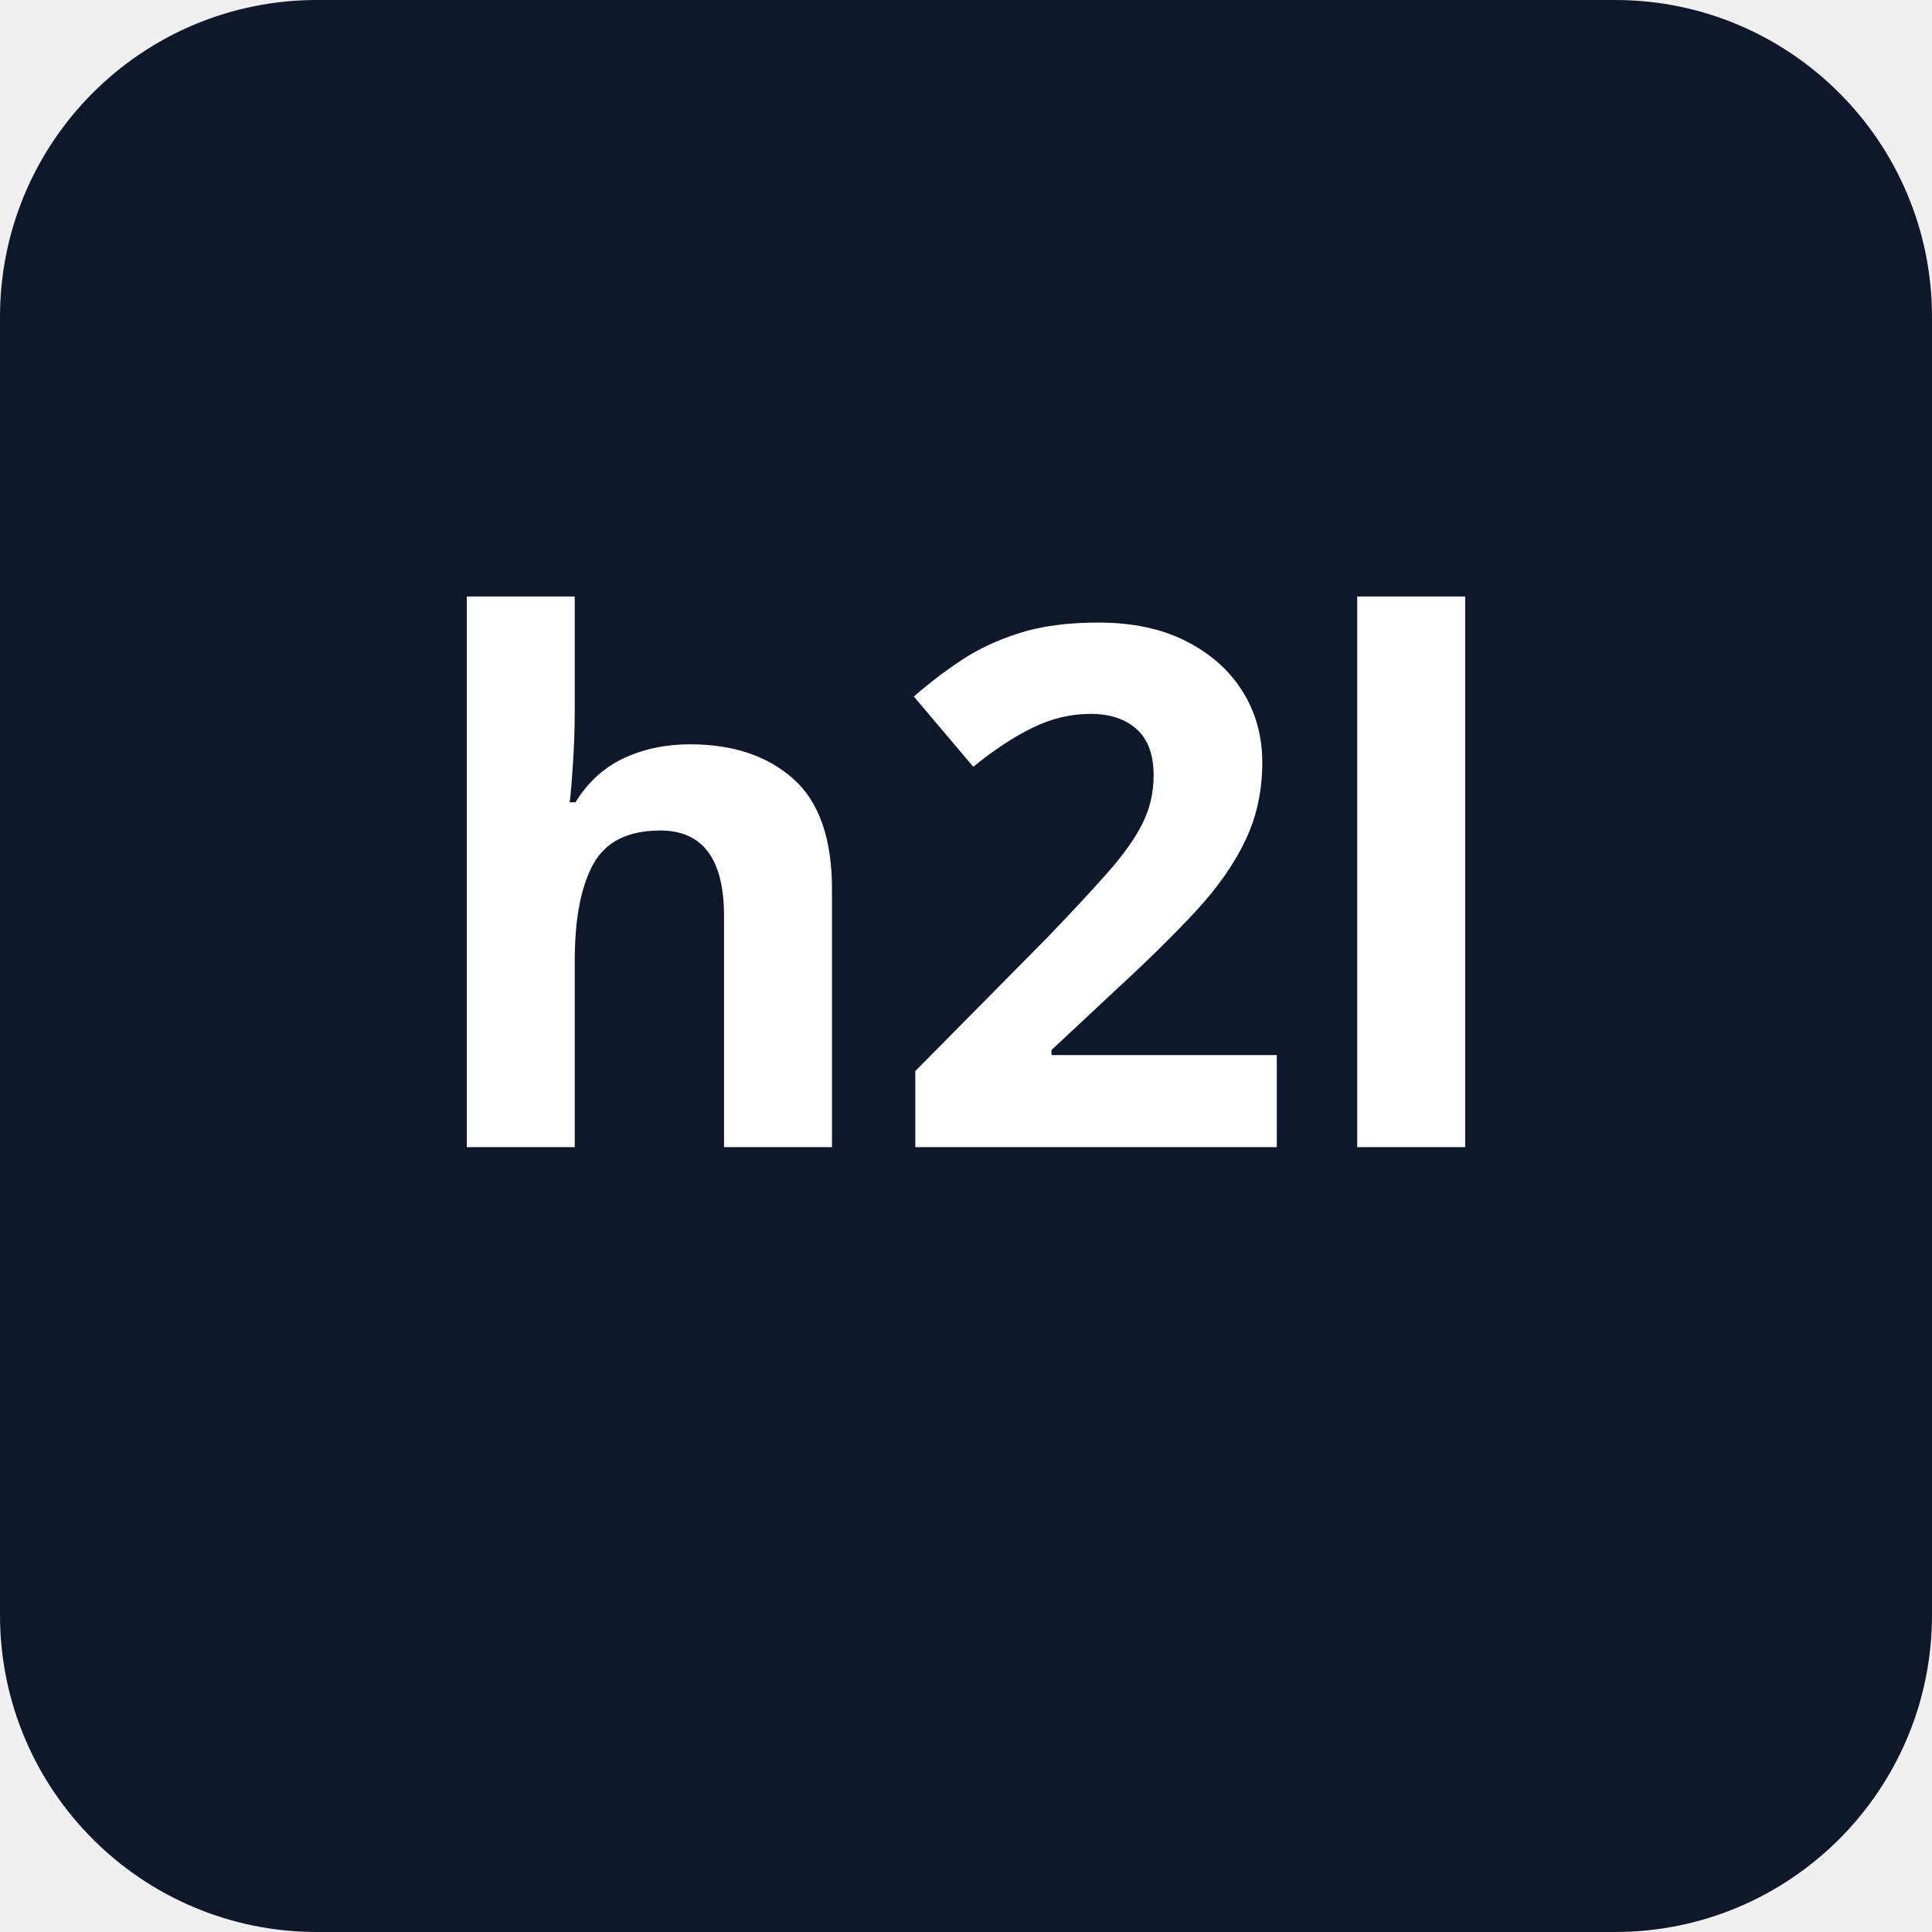
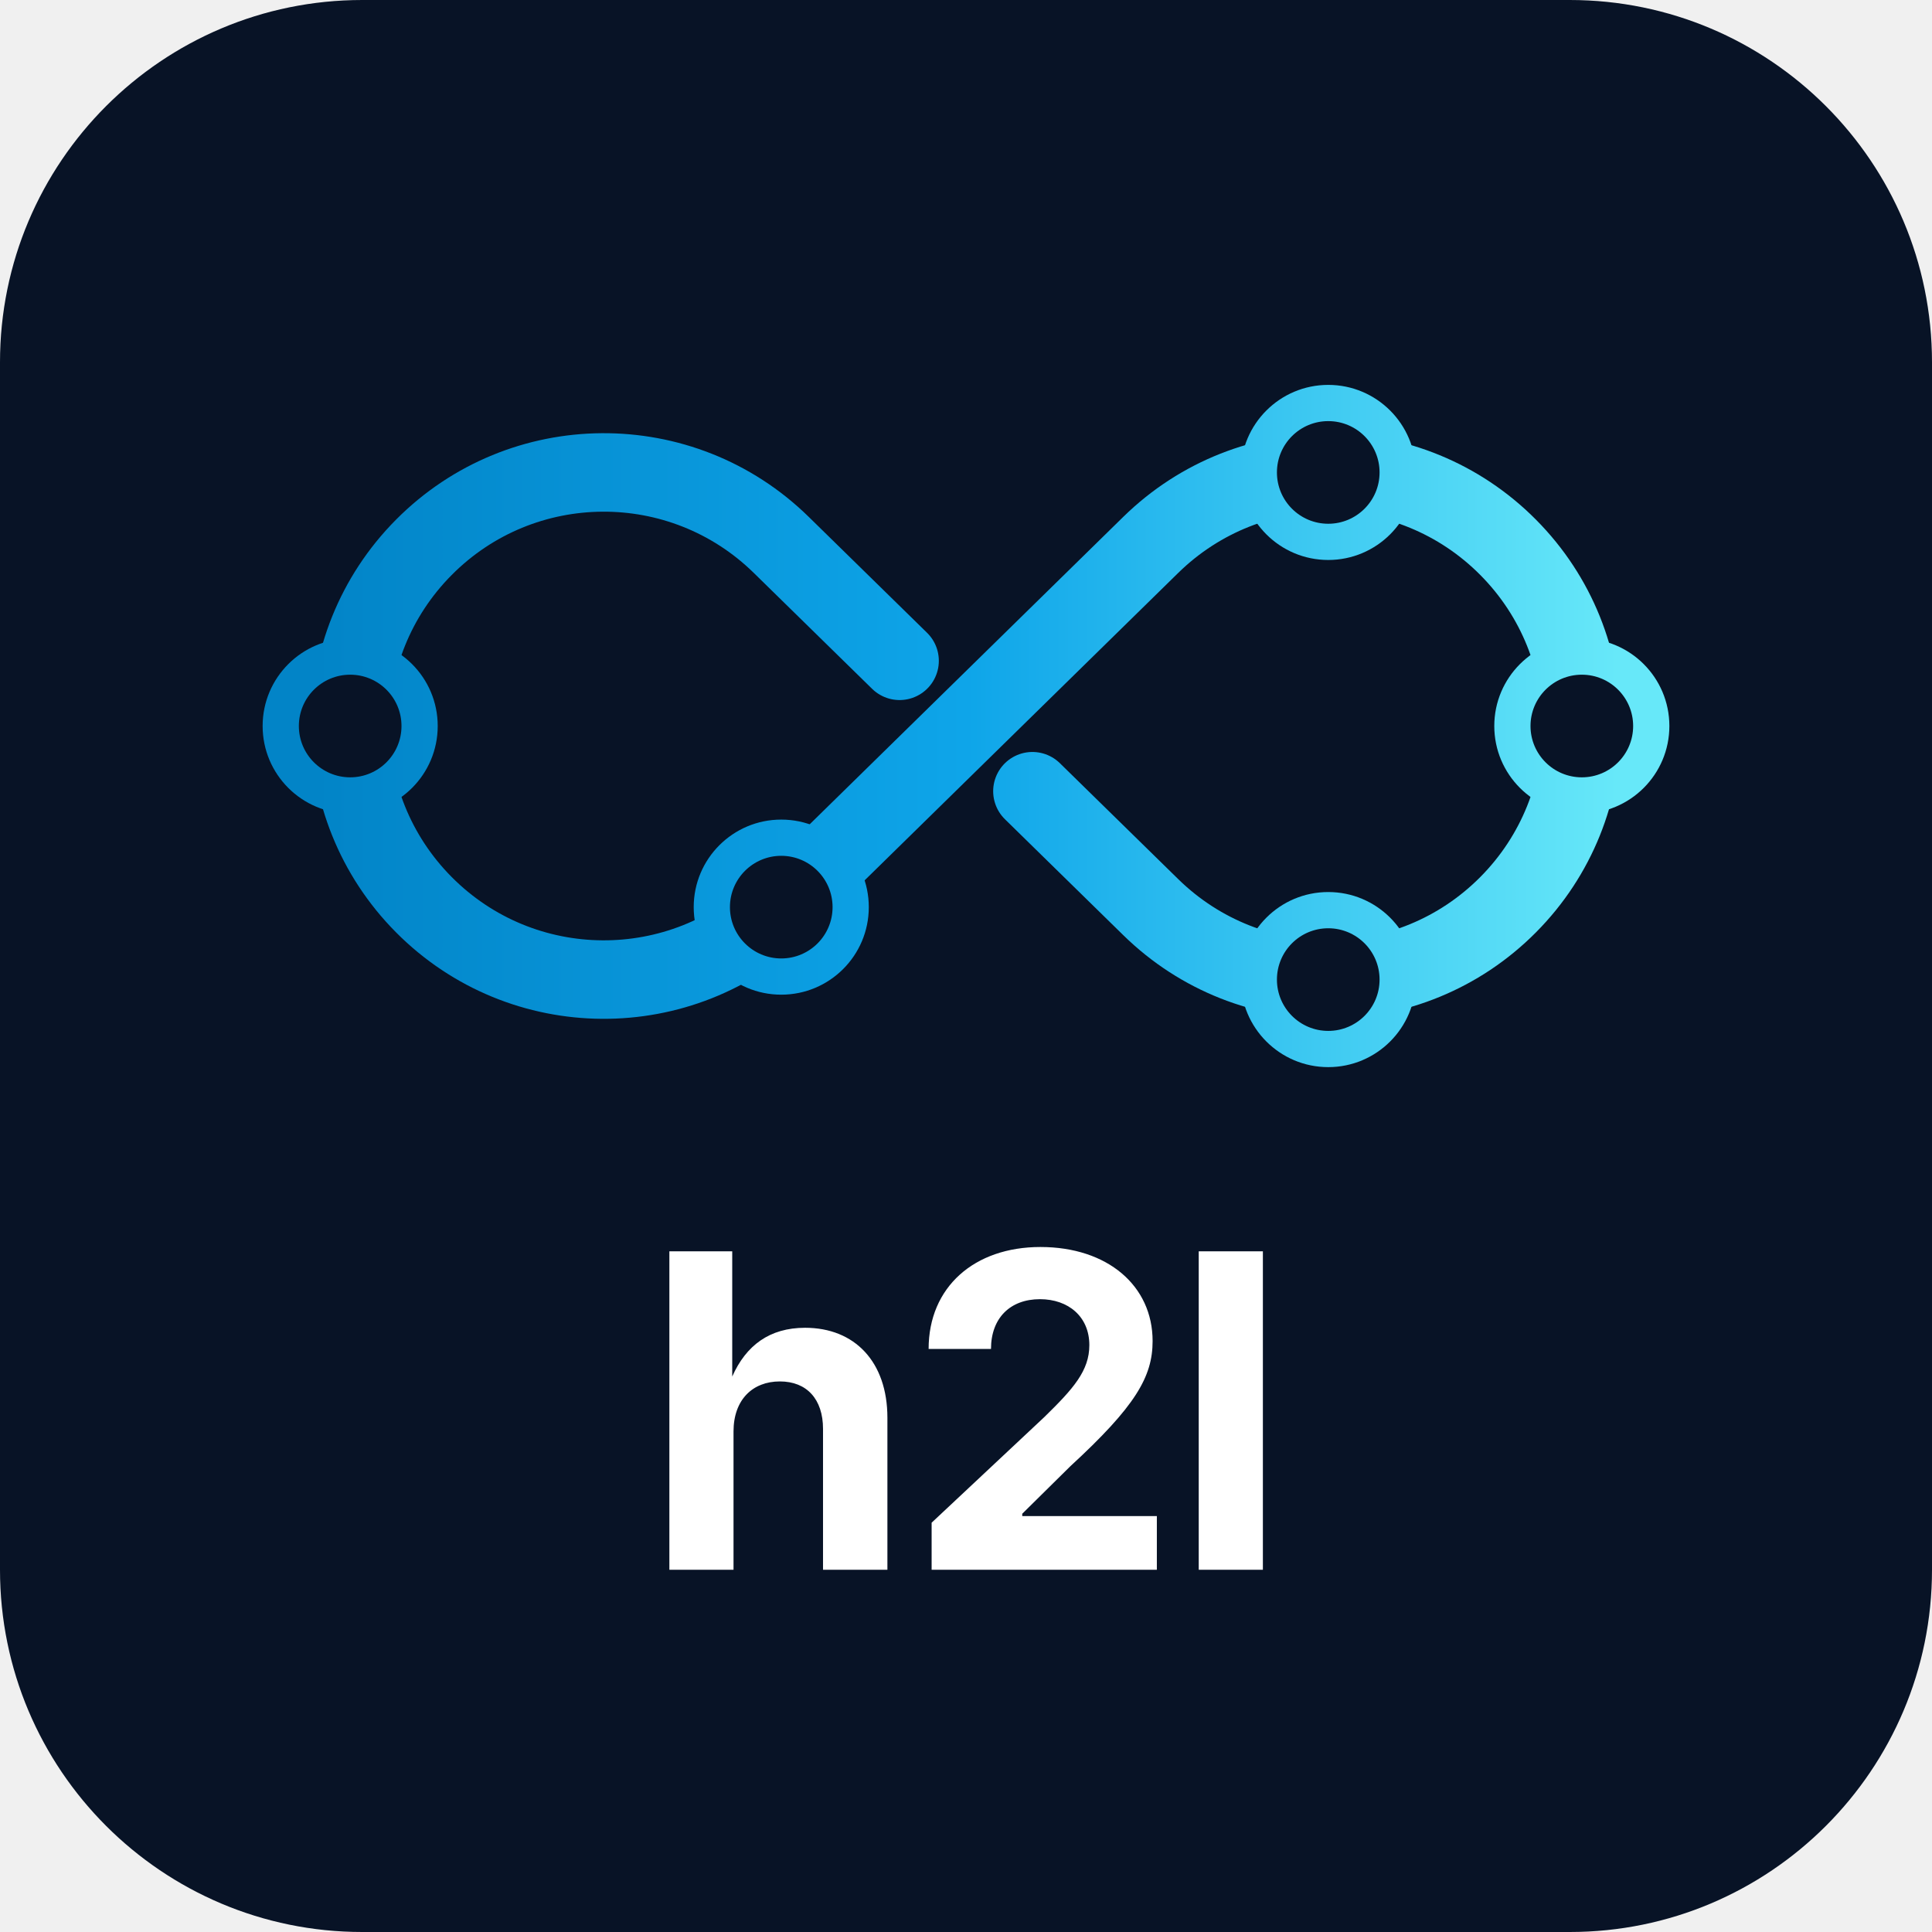
- <svg xmlns="http://www.w3.org/2000/svg" viewBox="0 0 512 512" width="512" height="512">
-   <rect width="512" height="512" rx="84" fill="#0f172a" />
-   <text x="256" y="304" text-anchor="middle" font-family="system-ui, sans-serif" font-size="192" font-weight="700" fill="#ffffff">h2l</text>
+ <svg xmlns="http://www.w3.org/2000/svg" viewBox="0 0 512 512" width="512" height="512" fill="none">
+   <defs>
+     <linearGradient id="h2l-icon512-grad" x1="12" y1="64" x2="228" y2="64" gradientUnits="userSpaceOnUse">
+       <stop offset="0%" stop-color="#0284c7" />
+       <stop offset="50%" stop-color="#0ea5e9" />
+       <stop offset="100%" stop-color="#67e8f9" />
+     </linearGradient>
+     <mask id="h2l-icon512-mask">
+       <rect width="240" height="128" fill="#ffffff" />
+       <circle cx="18" cy="64" r="8.5" fill="#000000" />
+       <circle cx="89.4" cy="94" r="8.5" fill="#000000" />
+       <circle cx="180" cy="22" r="8.5" fill="#000000" />
+       <circle cx="222" cy="64" r="8.5" fill="#000000" />
+       <circle cx="180" cy="106" r="8.5" fill="#000000" />
+     </mask>
+   </defs>
+   <rect width="512" height="512" rx="96" fill="#081326" />
+   <g transform="translate(64, 90) scale(1.6)" mask="url(#h2l-icon512-mask)">
+     <path d="M 109 53.2 L 89.4 34 A 42 42 0 1 0 89.4 94 L 150.6 34 A 42 42 0 1 1 150.6 94 L 131 74.8" stroke="url(#h2l-icon512-grad)" stroke-width="13" stroke-linecap="round" stroke-linejoin="round" />
+     <circle cx="18" cy="64" r="14.5" fill="url(#h2l-icon512-grad)" />
+     <circle cx="89.4" cy="94" r="14.5" fill="url(#h2l-icon512-grad)" />
+     <circle cx="180" cy="22" r="14.5" fill="url(#h2l-icon512-grad)" />
+     <circle cx="222" cy="64" r="14.5" fill="url(#h2l-icon512-grad)" />
+     <circle cx="180" cy="106" r="14.5" fill="url(#h2l-icon512-grad)" />
+   </g>
+   <text x="256" y="416" text-anchor="middle" fill="#ffffff" font-family="'Inter', 'Segoe UI', system-ui, -apple-system, sans-serif" font-size="116" font-weight="700" letter-spacing="-2.5">h2l</text>
</svg>
